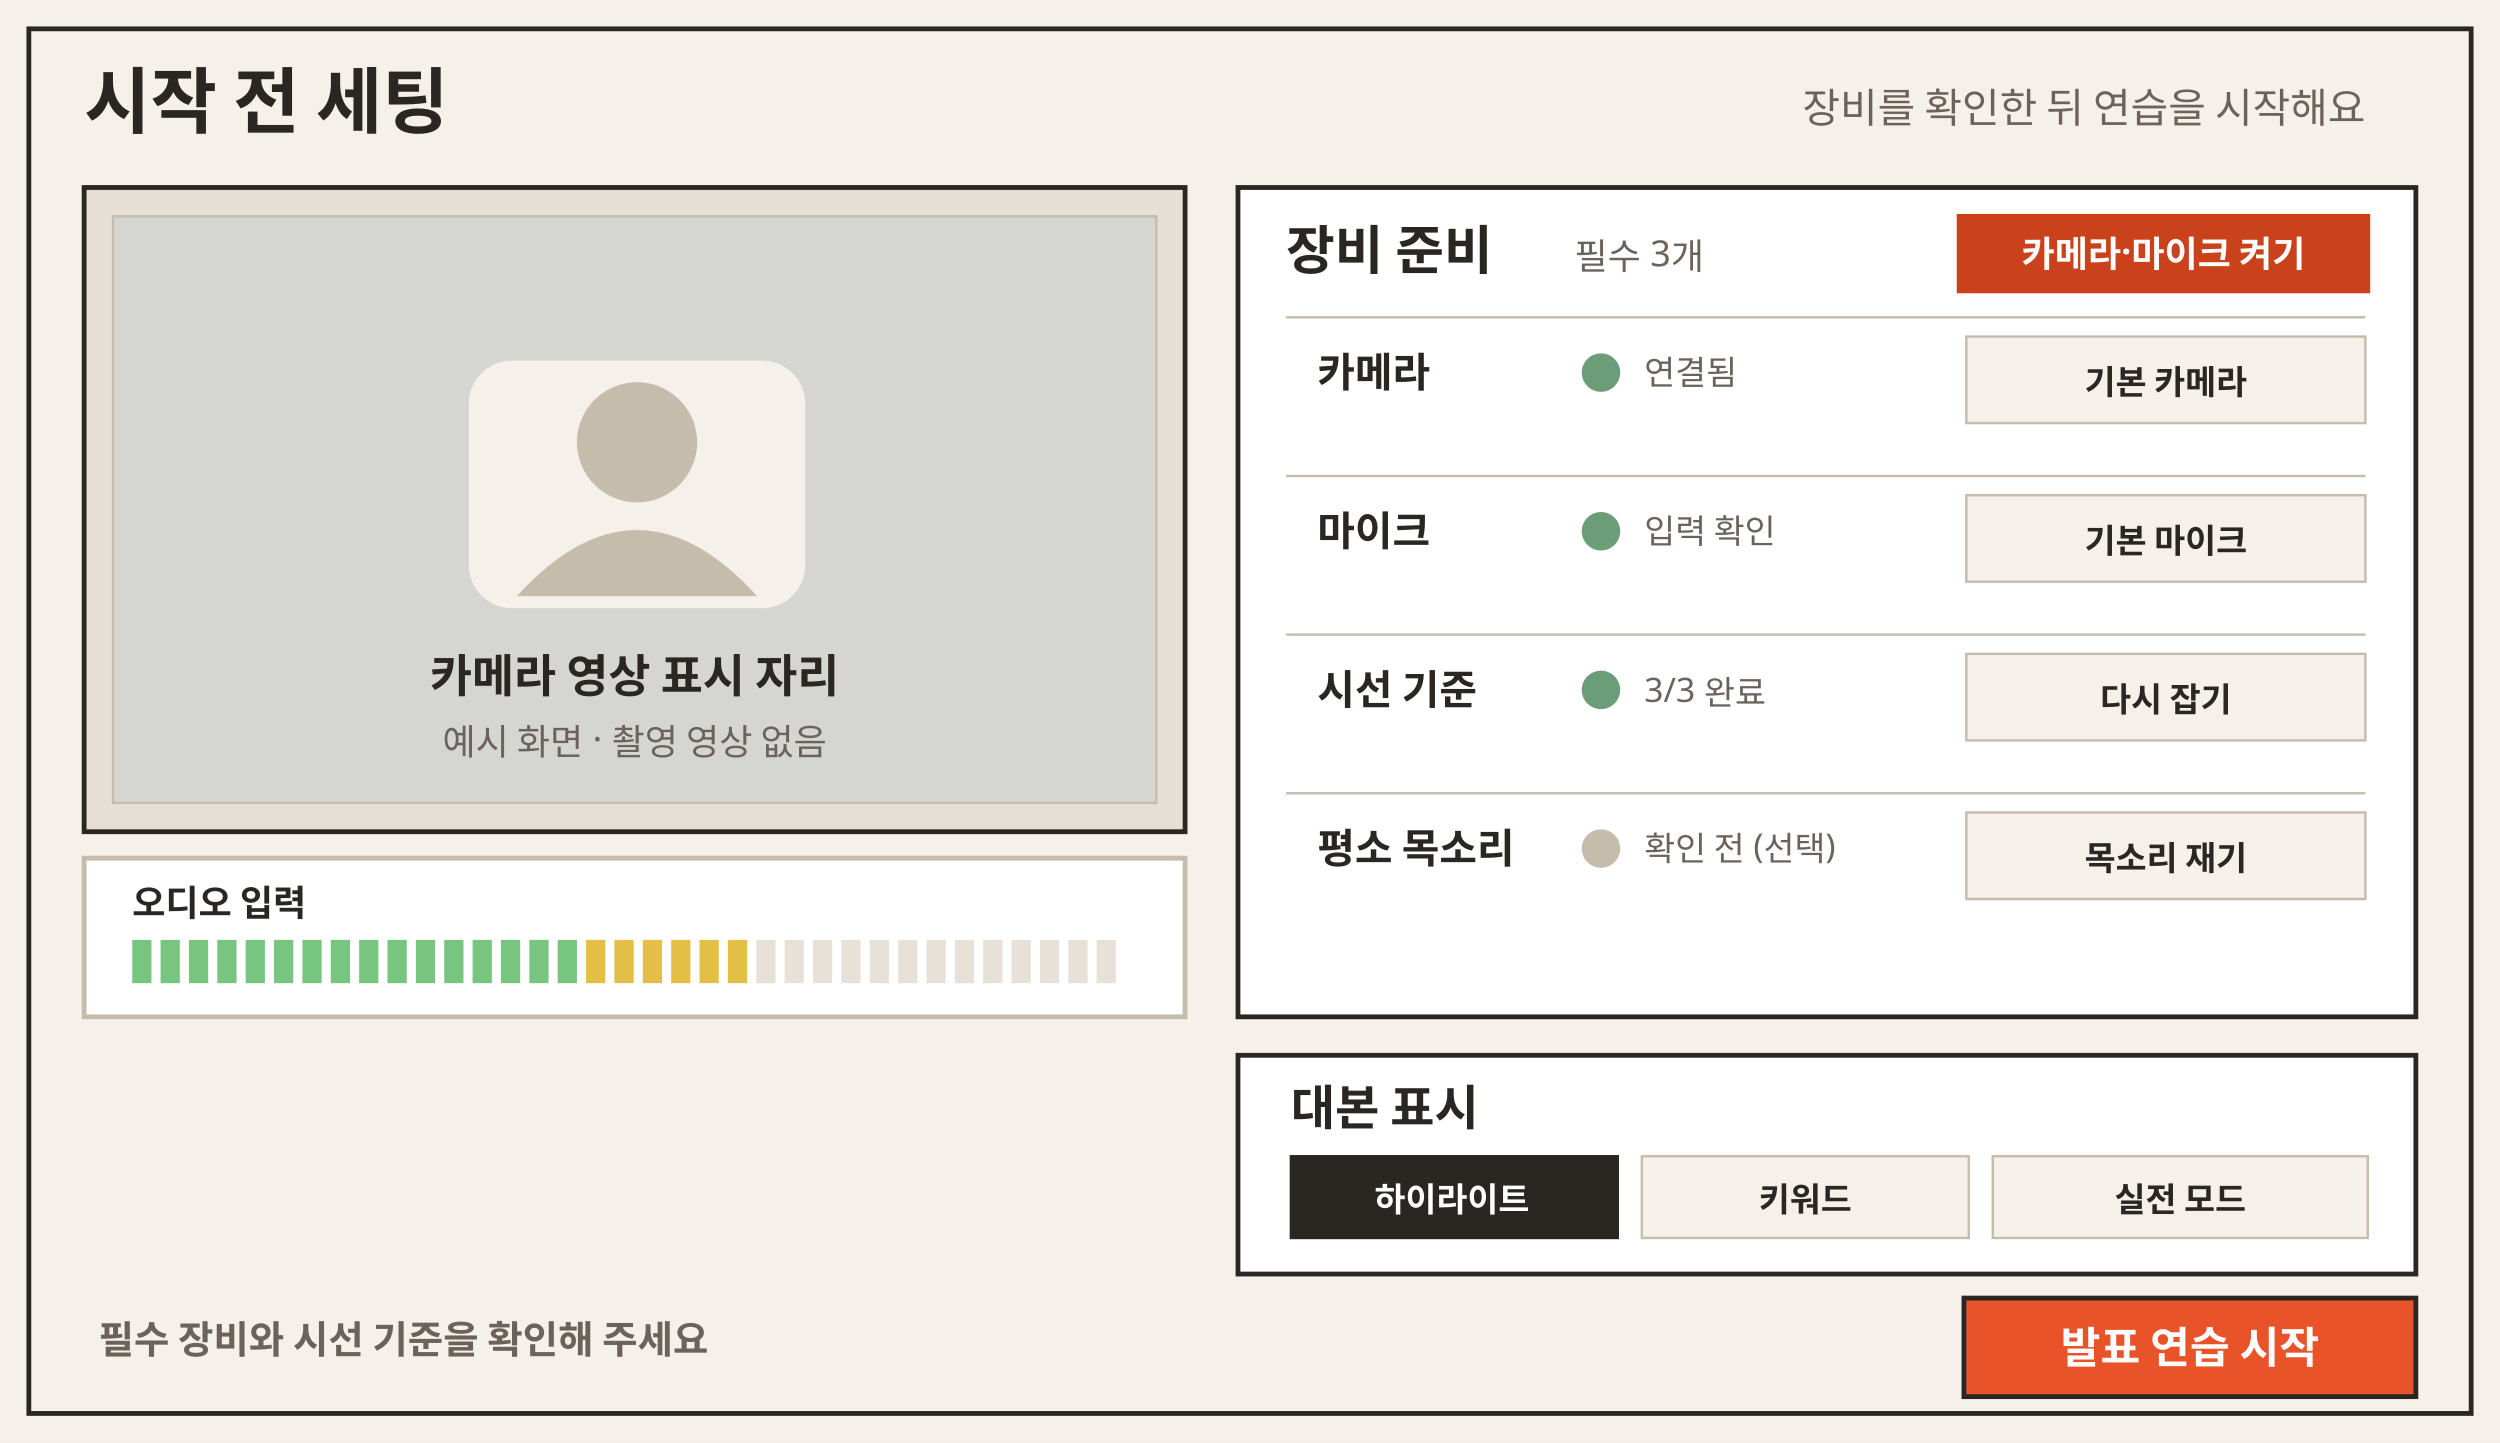
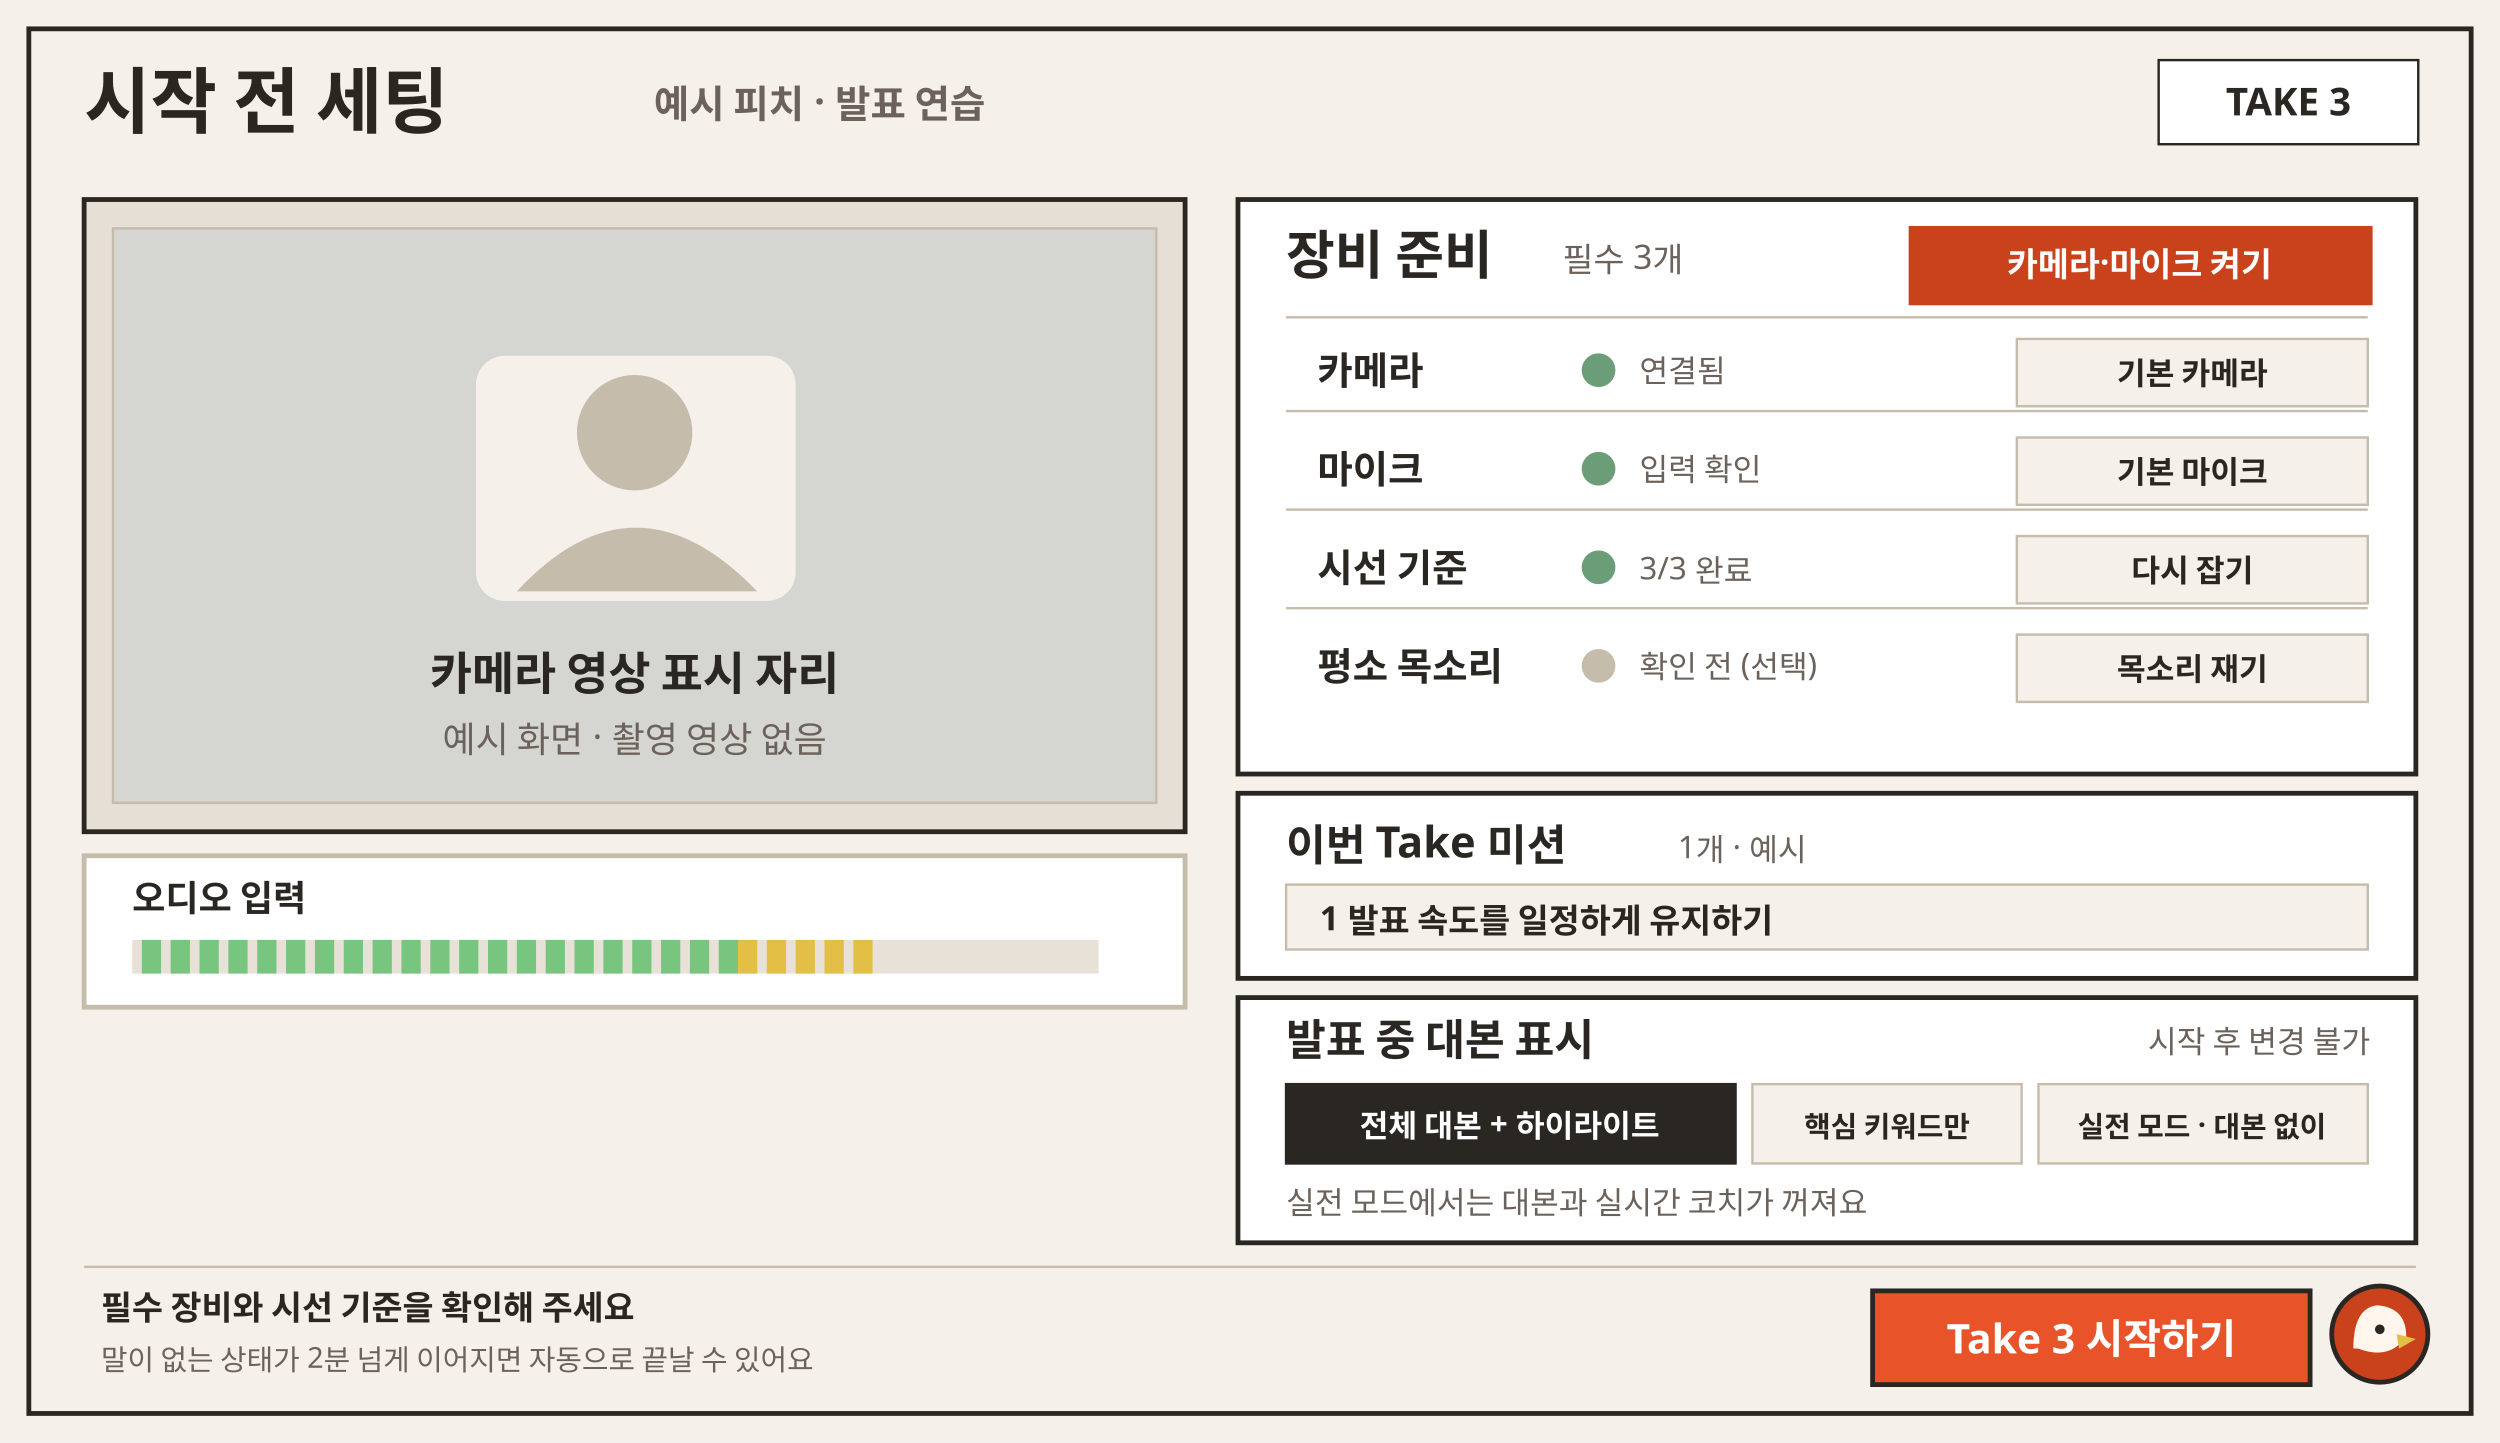
<svg xmlns="http://www.w3.org/2000/svg" width="1040" height="600" viewBox="0 0 1040 600" role="img" aria-labelledby="device-title device-desc">
-   <g font-family="Pretendard, Noto Sans KR, sans-serif">
-     <rect x="0" y="0" width="1040" height="600" rx="0" fill="#f5f0e9" stroke="none" stroke-width="2" />
+   <g font-family="Pretendard, Noto Sans KR, Malgun Gothic, sans-serif">
+     <rect x="0" y="0" width="1040" height="600" rx="0" fill="#f5f0e9" stroke="none" stroke-width="1" />
    <rect x="12" y="12" width="1016" height="576" rx="0" fill="#f5f0e9" stroke="#2a2723" stroke-width="2" />
    <text x="35" y="53" font-size="30" fill="#2a2723" font-weight="800" text-anchor="start">시작 전 세팅</text>
-     <text x="984" y="51" font-size="17" fill="#6b625b" font-weight="500" text-anchor="end">장비를 확인한 뒤 연습을 시작해요</text>
-     <rect x="35" y="78" width="458" height="268" rx="0" fill="#e6dfd5" stroke="#2a2723" stroke-width="2" />
-     <rect x="47" y="90" width="434" height="244" rx="0" fill="#d5d5d1" stroke="#c6bcac" stroke-width="1" />
-     <rect x="195" y="150" width="140" height="103" rx="18" fill="#f5f0e9" stroke="none" stroke-width="0" />
-     <circle cx="265" cy="184" r="25" fill="#c6bcac" />
-     <path d="M215 248 Q265 193 315 248" fill="#c6bcac" />
-     <text x="264" y="288" font-size="19" fill="#2a2723" font-weight="600" text-anchor="middle">카메라 영상 표시 자리</text>
-     <text x="264" y="314" font-size="15" fill="#6b625b" font-weight="500" text-anchor="middle">예시 화면 · 촬영 영상 없음</text>
-     <rect x="35" y="357" width="458" height="66" rx="0" fill="#ffffff" stroke="#c6bcac" stroke-width="2" />
-     <text x="55" y="381" font-size="15" fill="#2a2723" font-weight="700" text-anchor="start">오디오 입력</text>
-     <rect x="55" y="391" width="8" height="18" rx="0" fill="#78c57f" stroke="none" stroke-width="0" />
-     <rect x="66.8" y="391" width="8" height="18" rx="0" fill="#78c57f" stroke="none" stroke-width="0" />
-     <rect x="78.6" y="391" width="8" height="18" rx="0" fill="#78c57f" stroke="none" stroke-width="0" />
-     <rect x="90.4" y="391" width="8" height="18" rx="0" fill="#78c57f" stroke="none" stroke-width="0" />
-     <rect x="102.2" y="391" width="8" height="18" rx="0" fill="#78c57f" stroke="none" stroke-width="0" />
-     <rect x="114" y="391" width="8" height="18" rx="0" fill="#78c57f" stroke="none" stroke-width="0" />
-     <rect x="125.8" y="391" width="8" height="18" rx="0" fill="#78c57f" stroke="none" stroke-width="0" />
-     <rect x="137.6" y="391" width="8" height="18" rx="0" fill="#78c57f" stroke="none" stroke-width="0" />
-     <rect x="149.4" y="391" width="8" height="18" rx="0" fill="#78c57f" stroke="none" stroke-width="0" />
-     <rect x="161.2" y="391" width="8" height="18" rx="0" fill="#78c57f" stroke="none" stroke-width="0" />
-     <rect x="173" y="391" width="8" height="18" rx="0" fill="#78c57f" stroke="none" stroke-width="0" />
-     <rect x="184.8" y="391" width="8" height="18" rx="0" fill="#78c57f" stroke="none" stroke-width="0" />
-     <rect x="196.6" y="391" width="8" height="18" rx="0" fill="#78c57f" stroke="none" stroke-width="0" />
-     <rect x="208.4" y="391" width="8" height="18" rx="0" fill="#78c57f" stroke="none" stroke-width="0" />
-     <rect x="220.2" y="391" width="8" height="18" rx="0" fill="#78c57f" stroke="none" stroke-width="0" />
-     <rect x="232" y="391" width="8" height="18" rx="0" fill="#78c57f" stroke="none" stroke-width="0" />
-     <rect x="243.8" y="391" width="8" height="18" rx="0" fill="#e4bf45" stroke="none" stroke-width="0" />
-     <rect x="255.6" y="391" width="8" height="18" rx="0" fill="#e4bf45" stroke="none" stroke-width="0" />
-     <rect x="267.4" y="391" width="8" height="18" rx="0" fill="#e4bf45" stroke="none" stroke-width="0" />
-     <rect x="279.2" y="391" width="8" height="18" rx="0" fill="#e4bf45" stroke="none" stroke-width="0" />
-     <rect x="291" y="391" width="8" height="18" rx="0" fill="#e4bf45" stroke="none" stroke-width="0" />
-     <rect x="302.8" y="391" width="8" height="18" rx="0" fill="#e4bf45" stroke="none" stroke-width="0" />
-     <rect x="314.6" y="391" width="8" height="18" rx="0" fill="#e8e1d7" stroke="none" stroke-width="0" />
-     <rect x="326.4" y="391" width="8" height="18" rx="0" fill="#e8e1d7" stroke="none" stroke-width="0" />
-     <rect x="338.2" y="391" width="8" height="18" rx="0" fill="#e8e1d7" stroke="none" stroke-width="0" />
-     <rect x="350" y="391" width="8" height="18" rx="0" fill="#e8e1d7" stroke="none" stroke-width="0" />
-     <rect x="361.8" y="391" width="8" height="18" rx="0" fill="#e8e1d7" stroke="none" stroke-width="0" />
-     <rect x="373.6" y="391" width="8" height="18" rx="0" fill="#e8e1d7" stroke="none" stroke-width="0" />
-     <rect x="385.4" y="391" width="8" height="18" rx="0" fill="#e8e1d7" stroke="none" stroke-width="0" />
-     <rect x="397.2" y="391" width="8" height="18" rx="0" fill="#e8e1d7" stroke="none" stroke-width="0" />
-     <rect x="409" y="391" width="8" height="18" rx="0" fill="#e8e1d7" stroke="none" stroke-width="0" />
-     <rect x="420.8" y="391" width="8" height="18" rx="0" fill="#e8e1d7" stroke="none" stroke-width="0" />
-     <rect x="432.6" y="391" width="8" height="18" rx="0" fill="#e8e1d7" stroke="none" stroke-width="0" />
-     <rect x="444.4" y="391" width="8" height="18" rx="0" fill="#e8e1d7" stroke="none" stroke-width="0" />
-     <rect x="456.2" y="391" width="8" height="18" rx="0" fill="#e8e1d7" stroke="none" stroke-width="0" />
-     <rect x="515" y="78" width="490" height="345" rx="0" fill="#ffffff" stroke="#2a2723" stroke-width="2" />
-     <text x="535" y="112" font-size="22" fill="#2a2723" font-weight="800" text-anchor="start">장비 준비</text>
-     <text x="655" y="112" font-size="15" fill="#6b625b" font-weight="500" text-anchor="start">필수 3개</text>
-     <rect x="814" y="89" width="172" height="33" rx="0" fill="#c9421c" stroke="none" stroke-width="0" />
-     <text x="900" y="111" font-size="15" fill="#ffffff" font-weight="700" text-anchor="middle">카메라·마이크 켜기</text>
-     <line x1="535" y1="132" x2="984" y2="132" stroke="#c6bcac" stroke-width="1" />
-     <text x="548" y="161" font-size="17" fill="#2a2723" font-weight="700" text-anchor="start">카메라</text>
-     <circle cx="666" cy="155" r="8" fill="#6b9e78" />
-     <text x="684" y="160" font-size="14" fill="#6b625b" font-weight="500" text-anchor="start">연결됨</text>
-     <rect x="818" y="140" width="166" height="36" rx="0" fill="#f5f0e9" stroke="#c6bcac" stroke-width="1" />
-     <text x="901" y="164" font-size="14" fill="#2a2723" font-weight="600" text-anchor="middle">기본 카메라</text>
-     <line x1="535" y1="198" x2="984" y2="198" stroke="#c6bcac" stroke-width="1" />
-     <text x="548" y="227" font-size="17" fill="#2a2723" font-weight="700" text-anchor="start">마이크</text>
-     <circle cx="666" cy="221" r="8" fill="#6b9e78" />
-     <text x="684" y="226" font-size="14" fill="#6b625b" font-weight="500" text-anchor="start">입력 확인</text>
-     <rect x="818" y="206" width="166" height="36" rx="0" fill="#f5f0e9" stroke="#c6bcac" stroke-width="1" />
-     <text x="901" y="230" font-size="14" fill="#2a2723" font-weight="600" text-anchor="middle">기본 마이크</text>
-     <line x1="535" y1="264" x2="984" y2="264" stroke="#c6bcac" stroke-width="1" />
-     <text x="548" y="293" font-size="17" fill="#2a2723" font-weight="700" text-anchor="start">시선 기준</text>
-     <circle cx="666" cy="287" r="8" fill="#6b9e78" />
-     <text x="684" y="292" font-size="14" fill="#6b625b" font-weight="500" text-anchor="start">3/3 완료</text>
-     <rect x="818" y="272" width="166" height="36" rx="0" fill="#f5f0e9" stroke="#c6bcac" stroke-width="1" />
-     <text x="901" y="296" font-size="14" fill="#2a2723" font-weight="600" text-anchor="middle">다시 잡기</text>
-     <line x1="535" y1="330" x2="984" y2="330" stroke="#c6bcac" stroke-width="1" />
-     <text x="548" y="359" font-size="17" fill="#2a2723" font-weight="700" text-anchor="start">평소 목소리</text>
-     <circle cx="666" cy="353" r="8" fill="#c6bcac" />
-     <text x="684" y="358" font-size="14" fill="#6b625b" font-weight="500" text-anchor="start">확인 전 (선택)</text>
-     <rect x="818" y="338" width="166" height="36" rx="0" fill="#f5f0e9" stroke="#c6bcac" stroke-width="1" />
-     <text x="901" y="362" font-size="14" fill="#2a2723" font-weight="600" text-anchor="middle">목소리 재기</text>
-     <rect x="515" y="439" width="490" height="91" rx="0" fill="#ffffff" stroke="#2a2723" stroke-width="2" />
-     <text x="537" y="468" font-size="20" fill="#2a2723" font-weight="700" text-anchor="start">대본 표시</text>
-     <rect x="537" y="481" width="136" height="34" rx="0" fill="#2a2723" stroke="#2a2723" stroke-width="1" />
-     <text x="604" y="504" font-size="14" fill="#ffffff" font-weight="700" text-anchor="middle">하이라이트</text>
-     <rect x="683" y="481" width="136" height="34" rx="0" fill="#f5f0e9" stroke="#c6bcac" stroke-width="1" />
-     <text x="751" y="504" font-size="14" fill="#2a2723" font-weight="600" text-anchor="middle">키워드</text>
-     <rect x="829" y="481" width="156" height="34" rx="0" fill="#f5f0e9" stroke="#c6bcac" stroke-width="1" />
-     <text x="907" y="504" font-size="14" fill="#2a2723" font-weight="600" text-anchor="middle">실전 모드</text>
-     <text x="41" y="563" font-size="16" fill="#6b625b" font-weight="600" text-anchor="start">필수 장비와 시선 기준을 확인해 주세요</text>
-     <rect x="817" y="540" width="188" height="41" rx="0" fill="#e8532a" stroke="#2a2723" stroke-width="2" />
-     <text x="911" y="567" font-size="18" fill="#ffffff" font-weight="700" text-anchor="middle">발표 연습 시작</text>
+     <text x="272" y="49" font-size="16" fill="#6b625b" font-weight="600" text-anchor="start">예시 피치 · 발표 연습</text>
+     <rect x="898" y="25" width="108" height="35" rx="0" fill="#fff" stroke="#2a2723" stroke-width="1" />
+     <text x="952" y="48" font-size="16" fill="#2a2723" font-weight="800" text-anchor="middle">TAKE 3</text>
+     <rect x="35" y="83" width="458" height="263" rx="0" fill="#e6dfd5" stroke="#2a2723" stroke-width="2" />
+     <rect x="47" y="95" width="434" height="239" rx="0" fill="#d5d5d1" stroke="#c6bcac" stroke-width="1" />
+     <rect x="198" y="148" width="133" height="102" rx="12" fill="#f5f0e9" stroke="none" stroke-width="0" />
+     <circle cx="264" cy="180" r="24" fill="#c6bcac" stroke="none" stroke-width="0" />
+     <path d="M215 246 Q264 193 315 246" fill="#c6bcac" />
+     <text x="264" y="287" font-size="19" fill="#2a2723" font-weight="700" text-anchor="middle">카메라 영상 표시 자리</text>
+     <text x="264" y="313" font-size="15" fill="#6b625b" font-weight="500" text-anchor="middle">예시 화면 · 촬영 영상 없음</text>
+     <rect x="35" y="356" width="458" height="63" rx="0" fill="#ffffff" stroke="#c6bcac" stroke-width="2" />
+     <text x="55" y="379" font-size="15" fill="#2a2723" font-weight="700" text-anchor="start">오디오 입력</text>
+     <rect x="55" y="391" width="402" height="14" rx="0" fill="#e8e1d7" stroke="none" stroke-width="1" />
+     <line x1="59" y1="398" x2="307" y2="398" stroke="#78c57f" stroke-width="14" stroke-dasharray="8 4" />
+     <line x1="307" y1="398" x2="365" y2="398" stroke="#e4bf45" stroke-width="14" stroke-dasharray="8 4" />
+     <rect x="515" y="83" width="490" height="239" rx="0" fill="#fff" stroke="#2a2723" stroke-width="2" />
+     <text x="535" y="114" font-size="22" fill="#2a2723" font-weight="800" text-anchor="start">장비 준비</text>
+     <text x="650" y="113" font-size="14" fill="#6b625b" font-weight="500" text-anchor="start">필수 3개</text>
+     <rect x="794" y="94" width="193" height="33" rx="0" fill="#c9421c" stroke="none" stroke-width="1" />
+     <text x="890" y="115" font-size="14" fill="#fff" font-weight="700" text-anchor="middle">카메라·마이크 켜기</text>
+     <line x1="535" y1="132" x2="985" y2="132" stroke="#c6bcac" stroke-width="1" />
+     <text x="548" y="160" font-size="16" fill="#2a2723" font-weight="700" text-anchor="start">카메라</text>
+     <circle cx="665" cy="154" r="7" fill="#6b9e78" stroke="none" stroke-width="0" />
+     <text x="682" y="159" font-size="13" fill="#6b625b" font-weight="500" text-anchor="start">연결됨</text>
+     <rect x="839" y="141" width="146" height="28" rx="0" fill="#f5f0e9" stroke="#c6bcac" stroke-width="1" />
+     <text x="912" y="160" font-size="13" fill="#2a2723" font-weight="600" text-anchor="middle">기본 카메라</text>
+     <line x1="535" y1="171" x2="985" y2="171" stroke="#c6bcac" stroke-width="1" />
+     <text x="548" y="201" font-size="16" fill="#2a2723" font-weight="700" text-anchor="start">마이크</text>
+     <circle cx="665" cy="195" r="7" fill="#6b9e78" stroke="none" stroke-width="0" />
+     <text x="682" y="200" font-size="13" fill="#6b625b" font-weight="500" text-anchor="start">입력 확인</text>
+     <rect x="839" y="182" width="146" height="28" rx="0" fill="#f5f0e9" stroke="#c6bcac" stroke-width="1" />
+     <text x="912" y="201" font-size="13" fill="#2a2723" font-weight="600" text-anchor="middle">기본 마이크</text>
+     <line x1="535" y1="212" x2="985" y2="212" stroke="#c6bcac" stroke-width="1" />
+     <text x="548" y="242" font-size="16" fill="#2a2723" font-weight="700" text-anchor="start">시선 기준</text>
+     <circle cx="665" cy="236" r="7" fill="#6b9e78" stroke="none" stroke-width="0" />
+     <text x="682" y="241" font-size="13" fill="#6b625b" font-weight="500" text-anchor="start">3/3 완료</text>
+     <rect x="839" y="223" width="146" height="28" rx="0" fill="#f5f0e9" stroke="#c6bcac" stroke-width="1" />
+     <text x="912" y="242" font-size="13" fill="#2a2723" font-weight="600" text-anchor="middle">다시 잡기</text>
+     <line x1="535" y1="253" x2="985" y2="253" stroke="#c6bcac" stroke-width="1" />
+     <text x="548" y="283" font-size="16" fill="#2a2723" font-weight="700" text-anchor="start">평소 목소리</text>
+     <circle cx="665" cy="277" r="7" fill="#c6bcac" stroke="none" stroke-width="0" />
+     <text x="682" y="282" font-size="13" fill="#6b625b" font-weight="500" text-anchor="start">확인 전 (선택)</text>
+     <rect x="839" y="264" width="146" height="28" rx="0" fill="#f5f0e9" stroke="#c6bcac" stroke-width="1" />
+     <text x="912" y="283" font-size="13" fill="#2a2723" font-weight="600" text-anchor="middle">목소리 재기</text>
+     <rect x="515" y="330" width="490" height="77" rx="0" fill="#fff" stroke="#2a2723" stroke-width="2" />
+     <text x="535" y="358" font-size="18" fill="#2a2723" font-weight="800" text-anchor="start">이번 Take 미션</text>
+     <text x="698" y="357" font-size="13" fill="#6b625b" font-weight="500" text-anchor="start">1개 · 예시</text>
+     <rect x="535" y="368" width="450" height="27" rx="0" fill="#f5f0e9" stroke="#c6bcac" stroke-width="1" />
+     <text x="549" y="387" font-size="14" fill="#2a2723" font-weight="600" text-anchor="start">1   발표 속도를 일정하게 유지하기</text>
+     <rect x="515" y="415" width="490" height="102" rx="0" fill="#fff" stroke="#2a2723" stroke-width="2" />
+     <text x="535" y="439" font-size="18" fill="#2a2723" font-weight="800" text-anchor="start">발표 중 대본 표시</text>
+     <text x="986" y="438" font-size="13" fill="#6b625b" font-weight="500" text-anchor="end">시작 후 변경 불가</text>
+     <rect x="535" y="451" width="187" height="33" rx="0" fill="#2a2723" stroke="#2a2723" stroke-width="1" />
+     <text x="628" y="473" font-size="13" fill="#fff" font-weight="700" text-anchor="middle">전체 대본 + 하이라이트</text>
+     <rect x="729" y="451" width="112" height="33" rx="0" fill="#f5f0e9" stroke="#c6bcac" stroke-width="1" />
+     <text x="785" y="473" font-size="12" fill="#2a2723" font-weight="600" text-anchor="middle">핵심 키워드만</text>
+     <rect x="848" y="451" width="137" height="33" rx="0" fill="#f5f0e9" stroke="#c6bcac" stroke-width="1" />
+     <text x="916" y="473" font-size="12" fill="#2a2723" font-weight="600" text-anchor="middle">실전 모드 · 대본 없이</text>
+     <text x="535" y="505" font-size="13" fill="#6b625b" font-weight="500" text-anchor="start">실전 모드에서는 대본과 실시간 코치가 꺼져요</text>
+     <line x1="35" y1="527" x2="1005" y2="527" stroke="#c6bcac" stroke-width="1" />
+     <text x="42" y="549" font-size="14" fill="#2a2723" font-weight="600" text-anchor="start">필수 장비와 시선 기준을 확인해 주세요</text>
+     <text x="42" y="570" font-size="12" fill="#6b625b" font-weight="500" text-anchor="start">말이 없는 상태가 2분 넘게 이어지면 자동으로 끝날 수 있어요</text>
+     <rect x="779" y="537" width="182" height="39" rx="0" fill="#e8532a" stroke="#2a2723" stroke-width="2" />
+     <text x="870" y="563" font-size="17" fill="#fff" font-weight="700" text-anchor="middle">Take 3 시작하기</text>
+     <g aria-label="오른쪽 아래 채팅 에이전트 런처를 나타낸 단순화한 기호">
+       <circle cx="990" cy="555" r="20" fill="#c9421c" stroke="#2a2723" stroke-width="2" />
+       <path d="M979 561 Q979 544 989 543 Q1001 544 1001 556 Q994 566 981 561" fill="#fff7ed" />
+       <circle cx="990" cy="553" r="2" fill="#2a2723" stroke="none" stroke-width="0" />
+       <path d="M997 555 L1005 557 L998 561" fill="#e4bf45" />
+     </g>
  </g>
</svg>
